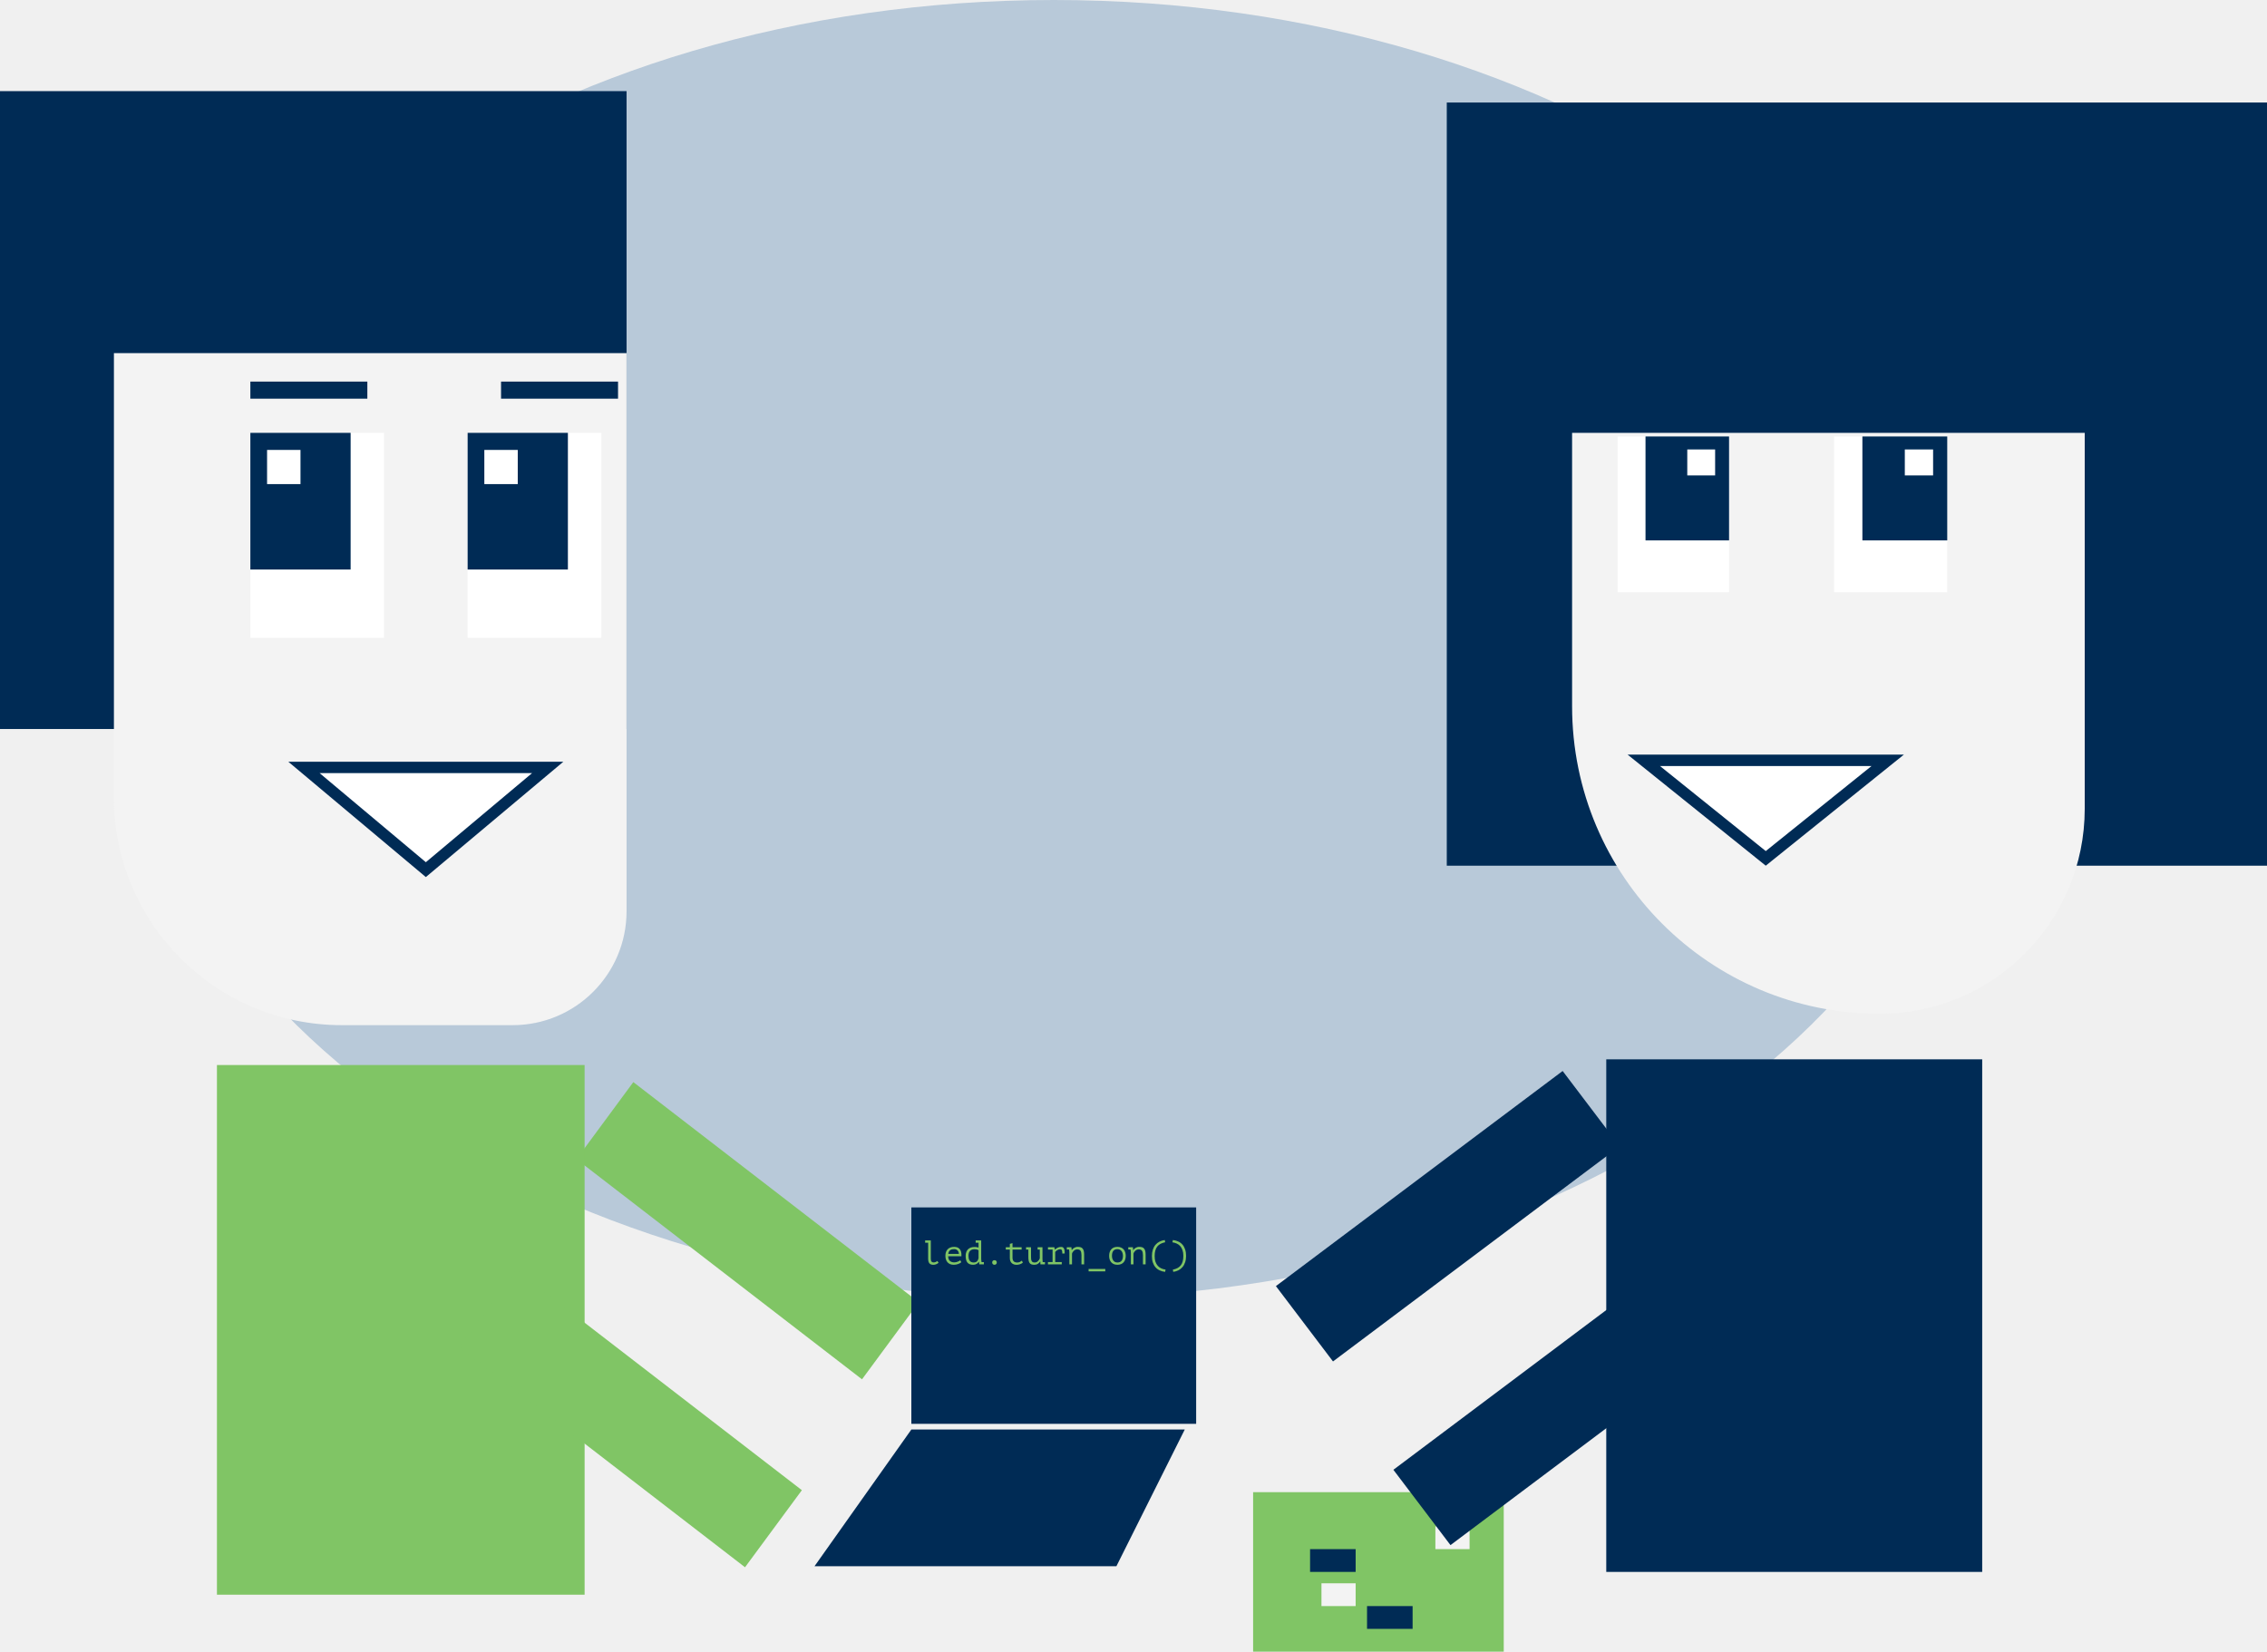
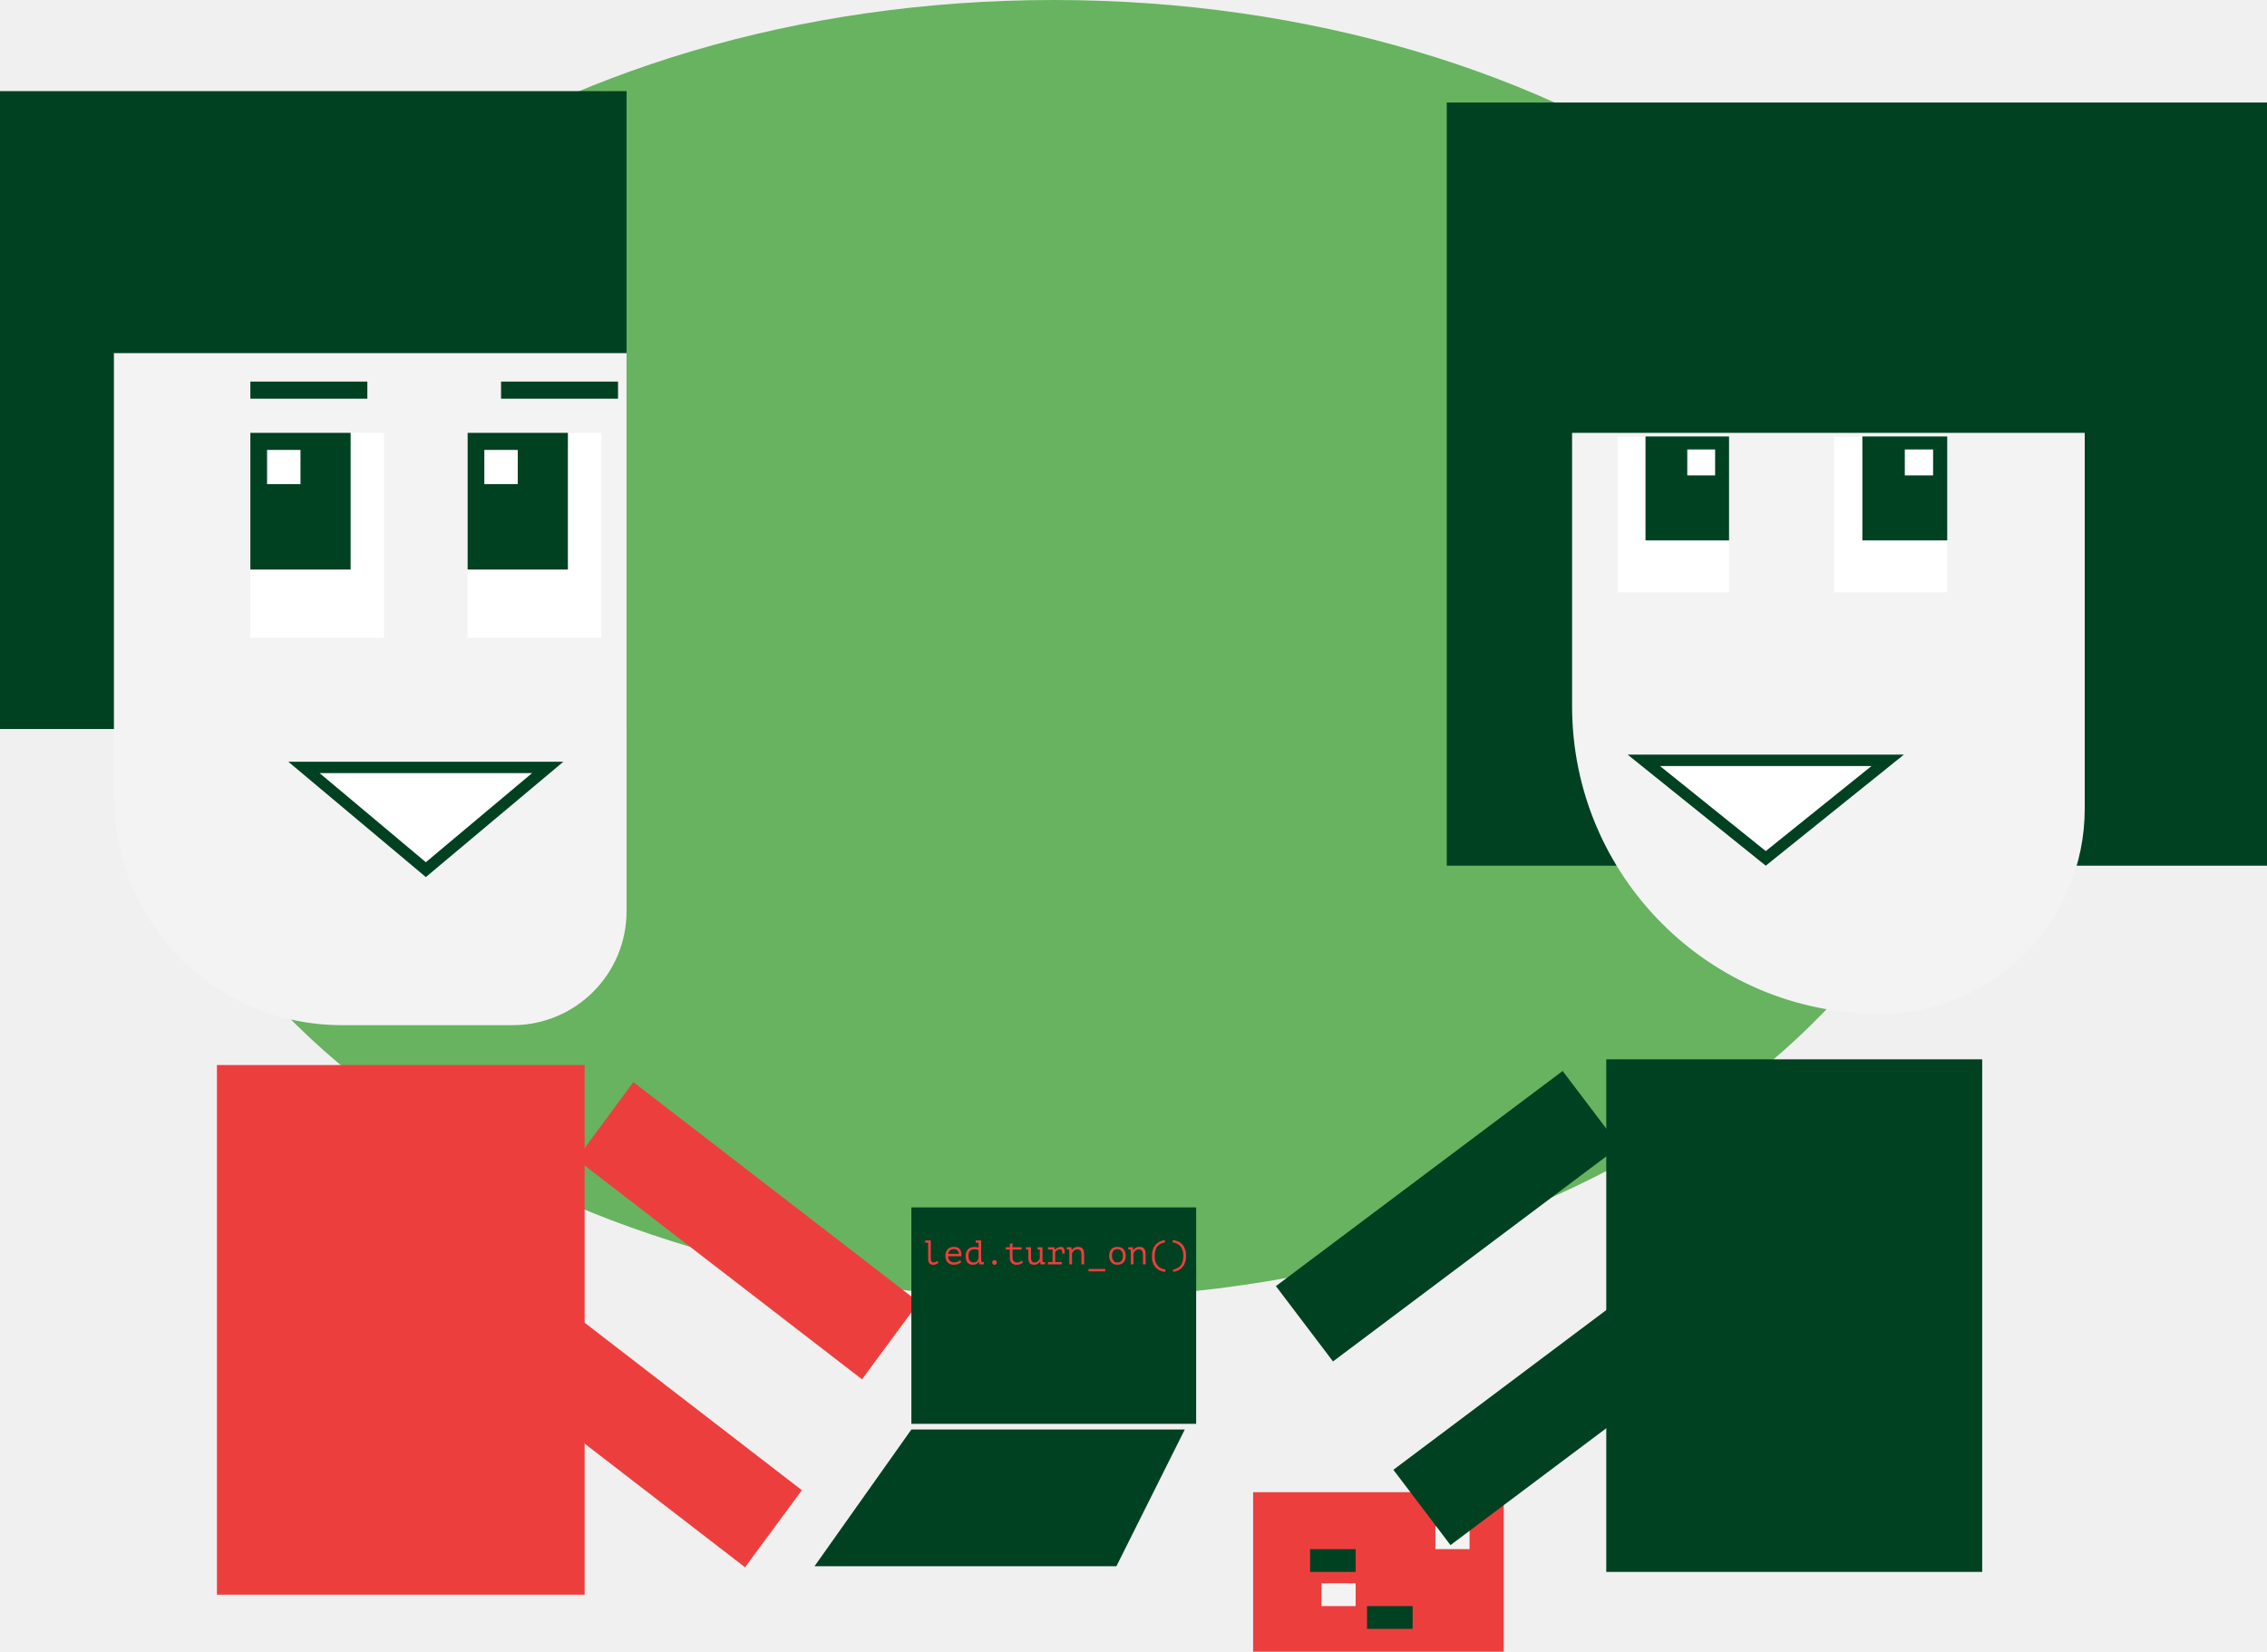
<svg xmlns="http://www.w3.org/2000/svg" width="199" height="145" viewBox="0 0 199 145" fill="none">
-   <ellipse cx="92.5" cy="57" rx="81.5" ry="57" fill="#B8C9D9" />
-   <rect width="31.65" height="8.408" transform="matrix(-0.791942 -0.610597 -0.593552 0.804795 80.6588 114.325)" fill="#80C565" />
-   <rect width="55" height="56" transform="matrix(-1 0 0 1 55 8)" fill="#002B55" />
+   <ellipse cx="92.5" cy="57" rx="81.5" ry="57" fill="#67B360" />
+   <rect width="31.65" height="8.408" transform="matrix(-0.791942 -0.610597 -0.593552 0.804795 80.6587 114.325)" fill="#ED3E3E" />
+   <rect width="55" height="56" transform="matrix(-1 0 0 1 55 8)" fill="#004122" />
  <path d="M55 31H10V70C10 81.046 18.954 90 30 90H45C50.523 90 55 85.523 55 80V31Z" fill="#F3F3F3" />
-   <rect width="10.269" height="1.5" transform="matrix(-1 0 0 1 54.2518 33.5)" fill="#002B55" />
-   <rect width="10.269" height="1.5" transform="matrix(-1 0 0 1 32.246 33.5)" fill="#002B55" />
+   <rect width="10.269" height="1.5" transform="matrix(-1 0 0 1 54.252 33.5)" fill="#004122" />
+   <rect width="10.269" height="1.5" transform="matrix(-1 0 0 1 32.2461 33.5)" fill="#004122" />
  <rect width="11.736" height="18" transform="matrix(-1 0 0 1 52.7847 38)" fill="white" />
-   <rect width="8.802" height="12" transform="matrix(-1 0 0 1 49.8506 38)" fill="#002B55" />
-   <rect width="2.934" height="3" transform="matrix(-1 0 0 1 45.4494 39.5)" fill="white" />
-   <rect width="11.736" height="18" transform="matrix(-1 0 0 1 33.713 38)" fill="white" />
-   <rect width="8.802" height="12" transform="matrix(-1 0 0 1 30.7789 38)" fill="#002B55" />
-   <rect width="2.934" height="3" transform="matrix(-1 0 0 1 26.3777 39.5)" fill="white" />
-   <path d="M48.076 67.375L37.381 76.347L26.685 67.375H48.076Z" fill="white" stroke="#002B55" />
-   <rect width="32.275" height="46.5" transform="matrix(-1 0 0 1 51.3177 93.5)" fill="#80C565" />
-   <rect width="25" height="19" transform="matrix(-1 0 0 1 105 106)" fill="#002B55" />
-   <path d="M81.21 108.9H81.708V110.496C81.708 110.618 81.728 110.704 81.768 110.754C81.81 110.804 81.871 110.829 81.951 110.829C82.007 110.829 82.064 110.818 82.122 110.796C82.18 110.774 82.233 110.743 82.281 110.703L82.389 110.862C82.357 110.89 82.322 110.915 82.284 110.937C82.246 110.959 82.207 110.978 82.167 110.994C82.127 111.008 82.087 111.019 82.047 111.027C82.007 111.035 81.97 111.039 81.936 111.039C81.862 111.039 81.796 111.029 81.738 111.009C81.68 110.991 81.631 110.961 81.591 110.919C81.553 110.877 81.524 110.822 81.504 110.754C81.484 110.684 81.474 110.598 81.474 110.496V109.101H81.21V108.9ZM84.386 110.811C84.35 110.843 84.307 110.873 84.257 110.901C84.209 110.929 84.156 110.953 84.098 110.973C84.04 110.993 83.979 111.008 83.915 111.018C83.853 111.03 83.79 111.036 83.726 111.036C83.606 111.036 83.5 111.018 83.408 110.982C83.316 110.944 83.239 110.891 83.177 110.823C83.115 110.753 83.068 110.67 83.036 110.574C83.004 110.478 82.988 110.37 82.988 110.25C82.988 110.124 83.005 110.012 83.039 109.914C83.075 109.816 83.126 109.734 83.192 109.668C83.258 109.602 83.338 109.552 83.432 109.518C83.526 109.482 83.631 109.464 83.747 109.464C83.831 109.464 83.914 109.475 83.996 109.497C84.078 109.519 84.15 109.561 84.212 109.623C84.276 109.683 84.325 109.767 84.359 109.875C84.393 109.981 84.405 110.119 84.395 110.289H83.234C83.234 110.469 83.282 110.604 83.378 110.694C83.476 110.782 83.606 110.826 83.768 110.826C83.822 110.826 83.875 110.82 83.927 110.808C83.981 110.794 84.032 110.778 84.08 110.76C84.128 110.742 84.17 110.722 84.206 110.7C84.244 110.678 84.273 110.658 84.293 110.64L84.386 110.811ZM83.753 109.662C83.687 109.662 83.624 109.669 83.564 109.683C83.506 109.697 83.454 109.721 83.408 109.755C83.364 109.787 83.327 109.83 83.297 109.884C83.269 109.936 83.251 110.001 83.243 110.079H84.176C84.166 109.947 84.123 109.845 84.047 109.773C83.973 109.699 83.875 109.662 83.753 109.662ZM85.645 108.9H86.131V110.487C86.131 110.505 86.132 110.528 86.134 110.556C86.136 110.582 86.138 110.61 86.14 110.64C86.144 110.67 86.148 110.7 86.152 110.73C86.156 110.758 86.16 110.783 86.164 110.805H86.365V111H85.966L85.936 110.769H85.924C85.88 110.845 85.814 110.909 85.726 110.961C85.64 111.011 85.54 111.036 85.426 111.036C85.2 111.036 85.033 110.973 84.925 110.847C84.819 110.719 84.766 110.521 84.766 110.253C84.766 110.127 84.784 110.016 84.82 109.92C84.856 109.822 84.907 109.741 84.973 109.677C85.041 109.611 85.122 109.561 85.216 109.527C85.31 109.493 85.415 109.476 85.531 109.476C85.573 109.476 85.61 109.477 85.642 109.479C85.676 109.481 85.707 109.484 85.735 109.488C85.763 109.492 85.789 109.498 85.813 109.506C85.839 109.512 85.867 109.519 85.897 109.527V109.101H85.645V108.9ZM85.465 110.835C85.587 110.835 85.683 110.804 85.753 110.742C85.823 110.678 85.871 110.583 85.897 110.457V109.761C85.853 109.731 85.803 109.709 85.747 109.695C85.693 109.681 85.621 109.674 85.531 109.674C85.371 109.674 85.245 109.721 85.153 109.815C85.061 109.907 85.015 110.053 85.015 110.253C85.015 110.335 85.022 110.412 85.036 110.484C85.052 110.554 85.077 110.615 85.111 110.667C85.147 110.719 85.194 110.76 85.252 110.79C85.31 110.82 85.381 110.835 85.465 110.835ZM87.096 110.835C87.096 110.771 87.114 110.722 87.15 110.688C87.186 110.652 87.234 110.634 87.293 110.634C87.358 110.634 87.407 110.652 87.444 110.688C87.48 110.722 87.498 110.771 87.498 110.835C87.498 110.893 87.48 110.941 87.444 110.979C87.407 111.017 87.358 111.036 87.293 111.036C87.234 111.036 87.186 111.017 87.15 110.979C87.114 110.941 87.096 110.893 87.096 110.835ZM88.288 109.5H88.645V109.203L88.879 109.137V109.5H89.68V109.701H88.879V110.409C88.879 110.555 88.914 110.663 88.984 110.733C89.056 110.803 89.158 110.838 89.29 110.838C89.38 110.838 89.458 110.821 89.524 110.787C89.592 110.753 89.653 110.716 89.707 110.676L89.785 110.853C89.715 110.909 89.631 110.954 89.533 110.988C89.437 111.022 89.338 111.039 89.236 111.039C89.156 111.039 89.08 111.027 89.008 111.003C88.938 110.981 88.876 110.946 88.822 110.898C88.768 110.85 88.725 110.789 88.693 110.715C88.661 110.639 88.645 110.549 88.645 110.445V109.701H88.288V109.5ZM91.083 109.5H91.509V110.523C91.509 110.621 91.515 110.715 91.527 110.805H91.728V111H91.329L91.32 110.745H91.308C91.256 110.831 91.187 110.901 91.101 110.955C91.015 111.009 90.911 111.036 90.789 111.036C90.697 111.036 90.618 111.025 90.552 111.003C90.488 110.983 90.435 110.947 90.393 110.895C90.351 110.843 90.32 110.774 90.3 110.688C90.28 110.6 90.27 110.491 90.27 110.361V109.701H90.069V109.5H90.504V110.313C90.504 110.395 90.507 110.469 90.513 110.535C90.521 110.599 90.536 110.654 90.558 110.7C90.58 110.744 90.612 110.778 90.654 110.802C90.698 110.824 90.756 110.835 90.828 110.835C90.932 110.835 91.022 110.801 91.098 110.733C91.176 110.665 91.235 110.58 91.275 110.478V109.701H91.083V109.5ZM91.991 111V110.799H92.396V109.701H91.991V109.5H92.552L92.6 109.695H92.615C92.683 109.633 92.759 109.58 92.843 109.536C92.927 109.492 93.027 109.47 93.143 109.47C93.211 109.47 93.265 109.483 93.305 109.509C93.347 109.535 93.379 109.573 93.401 109.623C93.425 109.673 93.441 109.734 93.449 109.806C93.457 109.876 93.461 109.956 93.461 110.046L93.251 110.049C93.251 109.921 93.238 109.827 93.212 109.767C93.188 109.707 93.143 109.677 93.077 109.677C93.015 109.677 92.959 109.686 92.909 109.704C92.859 109.722 92.815 109.744 92.777 109.77C92.741 109.796 92.71 109.822 92.684 109.848C92.658 109.874 92.639 109.896 92.627 109.914V110.799H93.203V111H91.991ZM93.871 110.025C93.871 110.007 93.87 109.984 93.868 109.956C93.868 109.926 93.867 109.896 93.865 109.866C93.863 109.834 93.86 109.803 93.856 109.773C93.854 109.743 93.851 109.717 93.847 109.695H93.646V109.5H94.048L94.075 109.743H94.09C94.11 109.709 94.136 109.676 94.168 109.644C94.202 109.61 94.241 109.58 94.285 109.554C94.329 109.526 94.378 109.504 94.432 109.488C94.486 109.472 94.543 109.464 94.603 109.464C94.695 109.464 94.776 109.474 94.846 109.494C94.918 109.514 94.977 109.55 95.023 109.602C95.071 109.652 95.107 109.721 95.131 109.809C95.155 109.895 95.167 110.005 95.167 110.139V111H94.933V110.184C94.933 110.018 94.906 109.893 94.852 109.809C94.798 109.725 94.7 109.683 94.558 109.683C94.506 109.683 94.455 109.694 94.405 109.716C94.357 109.736 94.313 109.763 94.273 109.797C94.233 109.831 94.198 109.871 94.168 109.917C94.138 109.961 94.116 110.008 94.102 110.058V111H93.871V110.025ZM95.559 111.405H97.023V111.615H95.559V111.405ZM97.361 110.25C97.361 110.008 97.424 109.817 97.549 109.677C97.675 109.535 97.856 109.464 98.09 109.464C98.216 109.464 98.323 109.485 98.413 109.527C98.505 109.567 98.582 109.622 98.641 109.692C98.701 109.762 98.746 109.845 98.773 109.941C98.803 110.037 98.819 110.14 98.819 110.25C98.819 110.37 98.802 110.479 98.77 110.577C98.739 110.673 98.692 110.755 98.629 110.823C98.567 110.891 98.49 110.944 98.398 110.982C98.308 111.018 98.206 111.036 98.09 111.036C97.966 111.036 97.858 111.016 97.766 110.976C97.674 110.934 97.597 110.878 97.537 110.808C97.478 110.738 97.433 110.655 97.403 110.559C97.374 110.463 97.361 110.36 97.361 110.25ZM97.609 110.25C97.609 110.32 97.618 110.39 97.633 110.46C97.651 110.53 97.68 110.593 97.718 110.649C97.755 110.705 97.805 110.75 97.865 110.784C97.927 110.818 98.001 110.835 98.09 110.835C98.249 110.835 98.37 110.786 98.45 110.688C98.531 110.588 98.573 110.442 98.573 110.25C98.573 110.178 98.564 110.108 98.546 110.04C98.529 109.97 98.501 109.907 98.462 109.851C98.424 109.795 98.374 109.75 98.311 109.716C98.251 109.682 98.177 109.665 98.09 109.665C97.93 109.665 97.809 109.714 97.73 109.812C97.65 109.91 97.609 110.056 97.609 110.25ZM99.267 110.025C99.267 110.007 99.266 109.984 99.264 109.956C99.264 109.926 99.263 109.896 99.261 109.866C99.259 109.834 99.256 109.803 99.252 109.773C99.25 109.743 99.247 109.717 99.243 109.695H99.042V109.5H99.444L99.471 109.743H99.486C99.506 109.709 99.532 109.676 99.564 109.644C99.598 109.61 99.637 109.58 99.681 109.554C99.725 109.526 99.774 109.504 99.828 109.488C99.882 109.472 99.939 109.464 99.999 109.464C100.091 109.464 100.172 109.474 100.242 109.494C100.314 109.514 100.373 109.55 100.419 109.602C100.467 109.652 100.503 109.721 100.527 109.809C100.551 109.895 100.563 110.005 100.563 110.139V111H100.329V110.184C100.329 110.018 100.302 109.893 100.248 109.809C100.194 109.725 100.096 109.683 99.954 109.683C99.902 109.683 99.851 109.694 99.801 109.716C99.753 109.736 99.709 109.763 99.669 109.797C99.629 109.831 99.594 109.871 99.564 109.917C99.534 109.961 99.512 110.008 99.498 110.058V111H99.267V110.025ZM102.275 111.66C102.099 111.64 101.939 111.596 101.795 111.528C101.653 111.462 101.532 111.371 101.432 111.255C101.332 111.141 101.254 111.002 101.198 110.838C101.144 110.674 101.117 110.485 101.117 110.271C101.117 110.061 101.144 109.874 101.198 109.71C101.252 109.544 101.328 109.403 101.426 109.287C101.526 109.169 101.645 109.075 101.783 109.005C101.923 108.935 102.077 108.888 102.245 108.864L102.278 109.059C102.128 109.091 101.996 109.136 101.882 109.194C101.768 109.252 101.672 109.329 101.594 109.425C101.516 109.521 101.457 109.638 101.417 109.776C101.377 109.914 101.357 110.079 101.357 110.271C101.357 110.465 101.381 110.633 101.429 110.775C101.479 110.915 101.547 111.033 101.633 111.129C101.719 111.225 101.82 111.299 101.936 111.351C102.054 111.405 102.181 111.441 102.317 111.459L102.275 111.66ZM102.958 108.864C103.134 108.884 103.293 108.928 103.435 108.996C103.579 109.062 103.701 109.153 103.801 109.269C103.901 109.385 103.978 109.525 104.032 109.689C104.088 109.853 104.116 110.041 104.116 110.253C104.116 110.463 104.088 110.651 104.032 110.817C103.978 110.981 103.901 111.121 103.801 111.237C103.703 111.355 103.585 111.449 103.447 111.519C103.309 111.589 103.156 111.636 102.988 111.66L102.955 111.465C103.105 111.433 103.237 111.388 103.351 111.33C103.465 111.272 103.561 111.195 103.639 111.099C103.717 111.003 103.776 110.886 103.816 110.748C103.856 110.61 103.876 110.445 103.876 110.253C103.876 110.059 103.851 109.892 103.801 109.752C103.753 109.61 103.686 109.491 103.6 109.395C103.514 109.299 103.412 109.225 103.294 109.173C103.178 109.119 103.052 109.083 102.916 109.065L102.958 108.864Z" fill="#80C565" />
-   <rect x="110" y="131" width="22" height="14" fill="#80C565" />
-   <rect x="115" y="136" width="4" height="2" fill="#002B55" />
-   <rect x="120" y="141" width="4" height="2" fill="#002B55" />
+   <rect width="8.802" height="12" transform="matrix(-1 0 0 1 49.8506 38)" fill="#004122" />
+   <rect width="2.934" height="3" transform="matrix(-1 0 0 1 45.4492 39.5)" fill="white" />
+   <rect width="11.736" height="18" transform="matrix(-1 0 0 1 33.7129 38)" fill="white" />
+   <rect width="8.802" height="12" transform="matrix(-1 0 0 1 30.7788 38)" fill="#004122" />
+   <rect width="2.934" height="3" transform="matrix(-1 0 0 1 26.3774 39.5)" fill="white" />
+   <path d="M48.077 67.375L37.381 76.347L26.685 67.375H48.077Z" fill="white" stroke="#004122" />
+   <rect width="32.275" height="46.5" transform="matrix(-1 0 0 1 51.3179 93.5)" fill="#ED3E3E" />
+   <rect width="25" height="19" transform="matrix(-1 0 0 1 105 106)" fill="#004122" />
+   <path d="M81.21 108.9H81.708V110.496C81.708 110.618 81.728 110.704 81.768 110.754C81.81 110.804 81.871 110.829 81.951 110.829C82.007 110.829 82.064 110.818 82.122 110.796C82.18 110.774 82.233 110.743 82.281 110.703L82.389 110.862C82.357 110.89 82.322 110.915 82.284 110.937C82.246 110.959 82.207 110.978 82.167 110.994C82.127 111.008 82.087 111.019 82.047 111.027C82.007 111.035 81.97 111.039 81.936 111.039C81.862 111.039 81.796 111.029 81.738 111.009C81.68 110.991 81.631 110.961 81.591 110.919C81.553 110.877 81.524 110.822 81.504 110.754C81.484 110.684 81.474 110.598 81.474 110.496V109.101H81.21V108.9ZM84.386 110.811C84.35 110.843 84.307 110.873 84.257 110.901C84.209 110.929 84.156 110.953 84.098 110.973C84.04 110.993 83.979 111.008 83.915 111.018C83.853 111.03 83.79 111.036 83.726 111.036C83.606 111.036 83.5 111.018 83.408 110.982C83.316 110.944 83.239 110.891 83.177 110.823C83.115 110.753 83.068 110.67 83.036 110.574C83.004 110.478 82.988 110.37 82.988 110.25C82.988 110.124 83.005 110.012 83.039 109.914C83.075 109.816 83.126 109.734 83.192 109.668C83.258 109.602 83.338 109.552 83.432 109.518C83.526 109.482 83.631 109.464 83.747 109.464C83.831 109.464 83.914 109.475 83.996 109.497C84.078 109.519 84.15 109.561 84.212 109.623C84.276 109.683 84.325 109.767 84.359 109.875C84.393 109.981 84.405 110.119 84.395 110.289H83.234C83.234 110.469 83.282 110.604 83.378 110.694C83.476 110.782 83.606 110.826 83.768 110.826C83.822 110.826 83.875 110.82 83.927 110.808C83.981 110.794 84.032 110.778 84.08 110.76C84.128 110.742 84.17 110.722 84.206 110.7C84.244 110.678 84.273 110.658 84.293 110.64L84.386 110.811ZM83.753 109.662C83.687 109.662 83.624 109.669 83.564 109.683C83.506 109.697 83.454 109.721 83.408 109.755C83.364 109.787 83.327 109.83 83.297 109.884C83.269 109.936 83.251 110.001 83.243 110.079H84.176C84.166 109.947 84.123 109.845 84.047 109.773C83.973 109.699 83.875 109.662 83.753 109.662ZM85.645 108.9H86.131V110.487C86.131 110.505 86.132 110.528 86.134 110.556C86.136 110.582 86.138 110.61 86.14 110.64C86.144 110.67 86.148 110.7 86.152 110.73C86.156 110.758 86.16 110.783 86.164 110.805H86.365V111H85.966L85.936 110.769H85.924C85.88 110.845 85.814 110.909 85.726 110.961C85.64 111.011 85.54 111.036 85.426 111.036C85.2 111.036 85.033 110.973 84.925 110.847C84.819 110.719 84.766 110.521 84.766 110.253C84.766 110.127 84.784 110.016 84.82 109.92C84.856 109.822 84.907 109.741 84.973 109.677C85.041 109.611 85.122 109.561 85.216 109.527C85.31 109.493 85.415 109.476 85.531 109.476C85.573 109.476 85.61 109.477 85.642 109.479C85.676 109.481 85.707 109.484 85.735 109.488C85.763 109.492 85.789 109.498 85.813 109.506C85.839 109.512 85.867 109.519 85.897 109.527V109.101H85.645V108.9ZM85.465 110.835C85.587 110.835 85.683 110.804 85.753 110.742C85.823 110.678 85.871 110.583 85.897 110.457V109.761C85.853 109.731 85.803 109.709 85.747 109.695C85.693 109.681 85.621 109.674 85.531 109.674C85.371 109.674 85.245 109.721 85.153 109.815C85.061 109.907 85.015 110.053 85.015 110.253C85.015 110.335 85.022 110.412 85.036 110.484C85.052 110.554 85.077 110.615 85.111 110.667C85.147 110.719 85.194 110.76 85.252 110.79C85.31 110.82 85.381 110.835 85.465 110.835ZM87.096 110.835C87.096 110.771 87.114 110.722 87.15 110.688C87.186 110.652 87.234 110.634 87.293 110.634C87.358 110.634 87.407 110.652 87.444 110.688C87.48 110.722 87.498 110.771 87.498 110.835C87.498 110.893 87.48 110.941 87.444 110.979C87.407 111.017 87.358 111.036 87.293 111.036C87.234 111.036 87.186 111.017 87.15 110.979C87.114 110.941 87.096 110.893 87.096 110.835ZM88.288 109.5H88.645V109.203L88.879 109.137V109.5H89.68V109.701H88.879V110.409C88.879 110.555 88.914 110.663 88.984 110.733C89.056 110.803 89.158 110.838 89.29 110.838C89.38 110.838 89.458 110.821 89.524 110.787C89.592 110.753 89.653 110.716 89.707 110.676L89.785 110.853C89.715 110.909 89.631 110.954 89.533 110.988C89.437 111.022 89.338 111.039 89.236 111.039C89.156 111.039 89.08 111.027 89.008 111.003C88.938 110.981 88.876 110.946 88.822 110.898C88.768 110.85 88.725 110.789 88.693 110.715C88.661 110.639 88.645 110.549 88.645 110.445V109.701H88.288V109.5ZM91.083 109.5H91.509V110.523C91.509 110.621 91.515 110.715 91.527 110.805H91.728V111H91.329L91.32 110.745H91.308C91.256 110.831 91.187 110.901 91.101 110.955C91.015 111.009 90.911 111.036 90.789 111.036C90.697 111.036 90.618 111.025 90.552 111.003C90.488 110.983 90.435 110.947 90.393 110.895C90.351 110.843 90.32 110.774 90.3 110.688C90.28 110.6 90.27 110.491 90.27 110.361V109.701H90.069V109.5H90.504V110.313C90.504 110.395 90.507 110.469 90.513 110.535C90.521 110.599 90.536 110.654 90.558 110.7C90.58 110.744 90.612 110.778 90.654 110.802C90.698 110.824 90.756 110.835 90.828 110.835C90.932 110.835 91.022 110.801 91.098 110.733C91.176 110.665 91.235 110.58 91.275 110.478V109.701H91.083V109.5ZM91.991 111V110.799H92.396V109.701H91.991V109.5H92.552L92.6 109.695H92.615C92.683 109.633 92.759 109.58 92.843 109.536C92.927 109.492 93.027 109.47 93.143 109.47C93.211 109.47 93.265 109.483 93.305 109.509C93.347 109.535 93.379 109.573 93.401 109.623C93.425 109.673 93.441 109.734 93.449 109.806C93.457 109.876 93.461 109.956 93.461 110.046L93.251 110.049C93.251 109.921 93.238 109.827 93.212 109.767C93.188 109.707 93.143 109.677 93.077 109.677C93.015 109.677 92.959 109.686 92.909 109.704C92.859 109.722 92.815 109.744 92.777 109.77C92.741 109.796 92.71 109.822 92.684 109.848C92.658 109.874 92.639 109.896 92.627 109.914V110.799H93.203V111H91.991ZM93.871 110.025C93.871 110.007 93.87 109.984 93.868 109.956C93.868 109.926 93.867 109.896 93.865 109.866C93.863 109.834 93.86 109.803 93.856 109.773C93.854 109.743 93.851 109.717 93.847 109.695H93.646V109.5H94.048L94.075 109.743H94.09C94.11 109.709 94.136 109.676 94.168 109.644C94.202 109.61 94.241 109.58 94.285 109.554C94.329 109.526 94.378 109.504 94.432 109.488C94.486 109.472 94.543 109.464 94.603 109.464C94.695 109.464 94.776 109.474 94.846 109.494C94.918 109.514 94.977 109.55 95.023 109.602C95.071 109.652 95.107 109.721 95.131 109.809C95.155 109.895 95.167 110.005 95.167 110.139V111H94.933V110.184C94.933 110.018 94.906 109.893 94.852 109.809C94.798 109.725 94.7 109.683 94.558 109.683C94.506 109.683 94.455 109.694 94.405 109.716C94.357 109.736 94.313 109.763 94.273 109.797C94.233 109.831 94.198 109.871 94.168 109.917C94.138 109.961 94.116 110.008 94.102 110.058V111H93.871V110.025ZM95.559 111.405H97.023V111.615H95.559V111.405ZM97.361 110.25C97.361 110.008 97.424 109.817 97.549 109.677C97.675 109.535 97.856 109.464 98.09 109.464C98.216 109.464 98.323 109.485 98.413 109.527C98.505 109.567 98.582 109.622 98.641 109.692C98.701 109.762 98.746 109.845 98.773 109.941C98.803 110.037 98.819 110.14 98.819 110.25C98.819 110.37 98.802 110.479 98.77 110.577C98.739 110.673 98.692 110.755 98.629 110.823C98.567 110.891 98.49 110.944 98.398 110.982C98.308 111.018 98.206 111.036 98.09 111.036C97.966 111.036 97.858 111.016 97.766 110.976C97.674 110.934 97.597 110.878 97.537 110.808C97.478 110.738 97.433 110.655 97.403 110.559C97.374 110.463 97.361 110.36 97.361 110.25ZM97.609 110.25C97.609 110.32 97.618 110.39 97.633 110.46C97.651 110.53 97.68 110.593 97.718 110.649C97.755 110.705 97.805 110.75 97.865 110.784C97.927 110.818 98.001 110.835 98.09 110.835C98.249 110.835 98.37 110.786 98.45 110.688C98.531 110.588 98.573 110.442 98.573 110.25C98.573 110.178 98.564 110.108 98.546 110.04C98.529 109.97 98.501 109.907 98.462 109.851C98.424 109.795 98.374 109.75 98.311 109.716C98.251 109.682 98.177 109.665 98.09 109.665C97.93 109.665 97.809 109.714 97.73 109.812C97.65 109.91 97.609 110.056 97.609 110.25ZM99.267 110.025C99.267 110.007 99.266 109.984 99.264 109.956C99.264 109.926 99.263 109.896 99.261 109.866C99.259 109.834 99.256 109.803 99.252 109.773C99.25 109.743 99.247 109.717 99.243 109.695H99.042V109.5H99.444L99.471 109.743H99.486C99.506 109.709 99.532 109.676 99.564 109.644C99.598 109.61 99.637 109.58 99.681 109.554C99.725 109.526 99.774 109.504 99.828 109.488C99.882 109.472 99.939 109.464 99.999 109.464C100.091 109.464 100.172 109.474 100.242 109.494C100.314 109.514 100.373 109.55 100.419 109.602C100.467 109.652 100.503 109.721 100.527 109.809C100.551 109.895 100.563 110.005 100.563 110.139V111H100.329V110.184C100.329 110.018 100.302 109.893 100.248 109.809C100.194 109.725 100.096 109.683 99.954 109.683C99.902 109.683 99.851 109.694 99.801 109.716C99.753 109.736 99.709 109.763 99.669 109.797C99.629 109.831 99.594 109.871 99.564 109.917C99.534 109.961 99.512 110.008 99.498 110.058V111H99.267V110.025ZM102.275 111.66C102.099 111.64 101.939 111.596 101.795 111.528C101.653 111.462 101.532 111.371 101.432 111.255C101.332 111.141 101.254 111.002 101.198 110.838C101.144 110.674 101.117 110.485 101.117 110.271C101.117 110.061 101.144 109.874 101.198 109.71C101.252 109.544 101.328 109.403 101.426 109.287C101.526 109.169 101.645 109.075 101.783 109.005C101.923 108.935 102.077 108.888 102.245 108.864L102.278 109.059C102.128 109.091 101.996 109.136 101.882 109.194C101.768 109.252 101.672 109.329 101.594 109.425C101.516 109.521 101.457 109.638 101.417 109.776C101.377 109.914 101.357 110.079 101.357 110.271C101.357 110.465 101.381 110.633 101.429 110.775C101.479 110.915 101.547 111.033 101.633 111.129C101.719 111.225 101.82 111.299 101.936 111.351C102.054 111.405 102.181 111.441 102.317 111.459L102.275 111.66ZM102.958 108.864C103.134 108.884 103.293 108.928 103.435 108.996C103.579 109.062 103.701 109.153 103.801 109.269C103.901 109.385 103.978 109.525 104.032 109.689C104.088 109.853 104.116 110.041 104.116 110.253C104.116 110.463 104.088 110.651 104.032 110.817C103.978 110.981 103.901 111.121 103.801 111.237C103.703 111.355 103.585 111.449 103.447 111.519C103.309 111.589 103.156 111.636 102.988 111.66L102.955 111.465C103.105 111.433 103.237 111.388 103.351 111.33C103.465 111.272 103.561 111.195 103.639 111.099C103.717 111.003 103.776 110.886 103.816 110.748C103.856 110.61 103.876 110.445 103.876 110.253C103.876 110.059 103.851 109.892 103.801 109.752C103.753 109.61 103.686 109.491 103.6 109.395C103.514 109.299 103.412 109.225 103.294 109.173C103.178 109.119 103.052 109.083 102.916 109.065L102.958 108.864Z" fill="#ED3E3E" />
+   <rect x="110" y="131" width="22" height="14" fill="#ED3E3E" />
+   <rect x="115" y="136" width="4" height="2" fill="#004122" />
+   <rect x="120" y="141" width="4" height="2" fill="#004122" />
  <rect x="126" y="134" width="3" height="2" fill="#F3F3F3" />
  <rect x="116" y="139" width="3" height="2" fill="#F3F3F3" />
-   <rect width="31.65" height="8.408" transform="matrix(-0.791942 -0.610597 -0.593552 0.804795 70.3893 130.825)" fill="#80C565" />
-   <rect width="31.468" height="8.298" transform="matrix(0.799879 -0.600161 0.604004 0.796982 112 112.909)" fill="#002B55" />
-   <rect x="127" y="9" width="72" height="67" fill="#002B55" />
-   <path d="M138 38H183V71C183 80.941 174.941 89 165 89C150.088 89 138 76.912 138 62V38Z" fill="#F3F3F3" />
+   <rect width="31.65" height="8.408" transform="matrix(-0.791942 -0.610597 -0.593552 0.804795 70.3892 130.825)" fill="#ED3E3E" />
+   <rect width="31.468" height="8.298" transform="matrix(0.799879 -0.600161 0.604004 0.796982 112 112.909)" fill="#004122" />
+   <rect x="127" y="9" width="72" height="67" fill="#004122" />
+   <path d="M138 38H183V71C183 80.941 174.941 89 165 89V89C150.088 89 138 76.912 138 62V38Z" fill="#F3F3F3" />
  <rect x="142" y="38.318" width="9.778" height="13.682" fill="white" />
-   <rect x="144.445" y="38.318" width="7.334" height="9.121" fill="#002B55" />
+   <rect x="144.444" y="38.318" width="7.334" height="9.121" fill="#004122" />
  <rect x="148.111" y="39.458" width="2.445" height="2.28" fill="white" />
  <rect x="161" y="38.318" width="9.93" height="13.682" fill="white" />
-   <rect x="163.483" y="38.318" width="7.448" height="9.121" fill="#002B55" />
+   <rect x="163.482" y="38.318" width="7.448" height="9.121" fill="#004122" />
  <rect x="167.207" y="39.458" width="2.483" height="2.28" fill="white" />
-   <path d="M144.295 66.75L155 75.358L165.705 66.75H144.295Z" fill="white" stroke="#002B55" />
-   <rect x="141" y="93" width="33" height="45" fill="#002B55" />
-   <rect width="31.468" height="8.298" transform="matrix(0.799879 -0.600161 0.604004 0.796982 122.313 129.034)" fill="#002B55" />
-   <path d="M80 125.5H104L98 137.5H71.5L80 125.5Z" fill="#002B55" />
+   <path d="M144.295 66.75L155 75.358L165.705 66.75H144.295Z" fill="white" stroke="#004122" />
+   <rect x="141" y="93" width="33" height="45" fill="#004122" />
+   <rect width="31.468" height="8.298" transform="matrix(0.799879 -0.600161 0.604004 0.796982 122.313 129.034)" fill="#004122" />
+   <path d="M80 125.5H104L98 137.5H71.5L80 125.5Z" fill="#004122" />
</svg>
